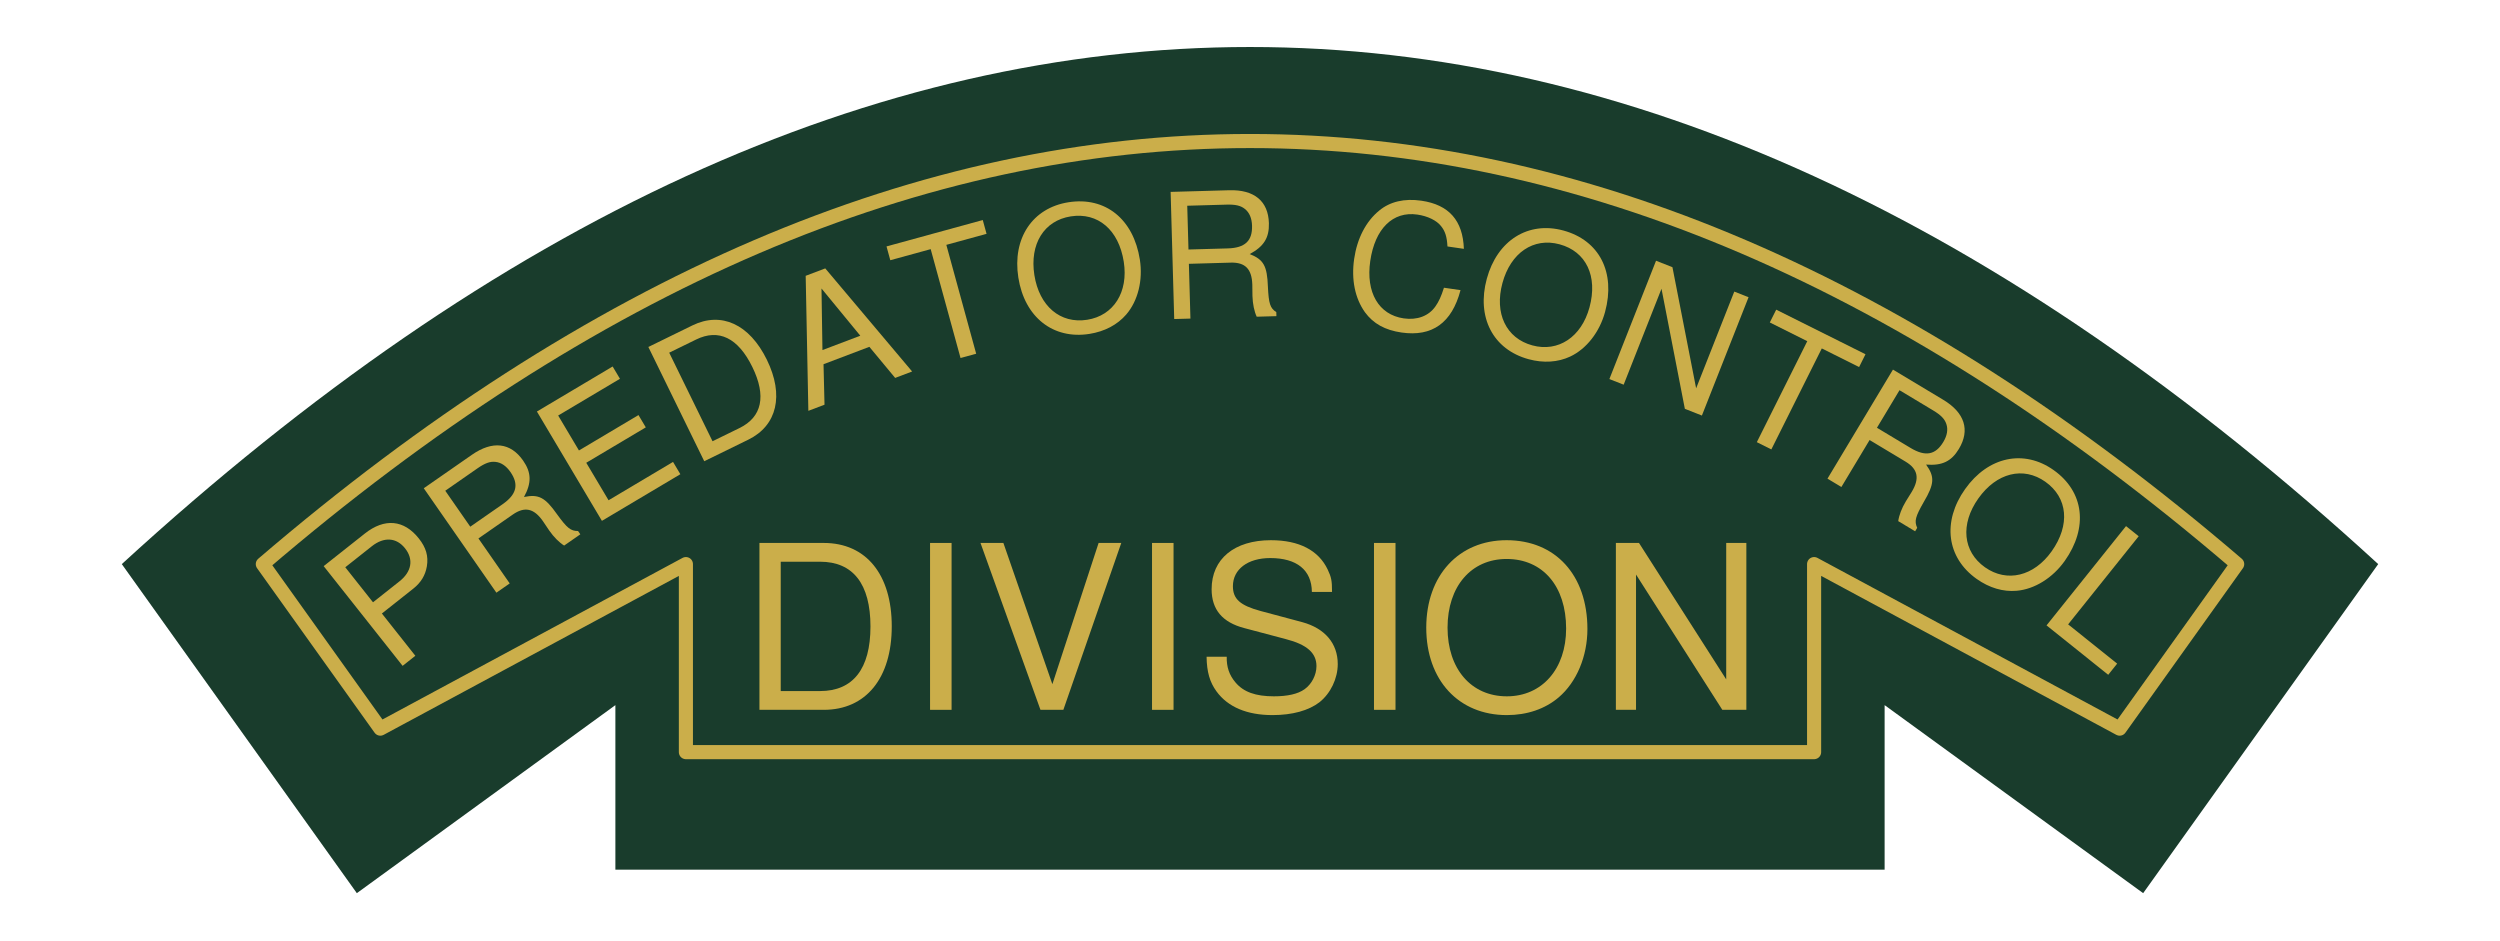
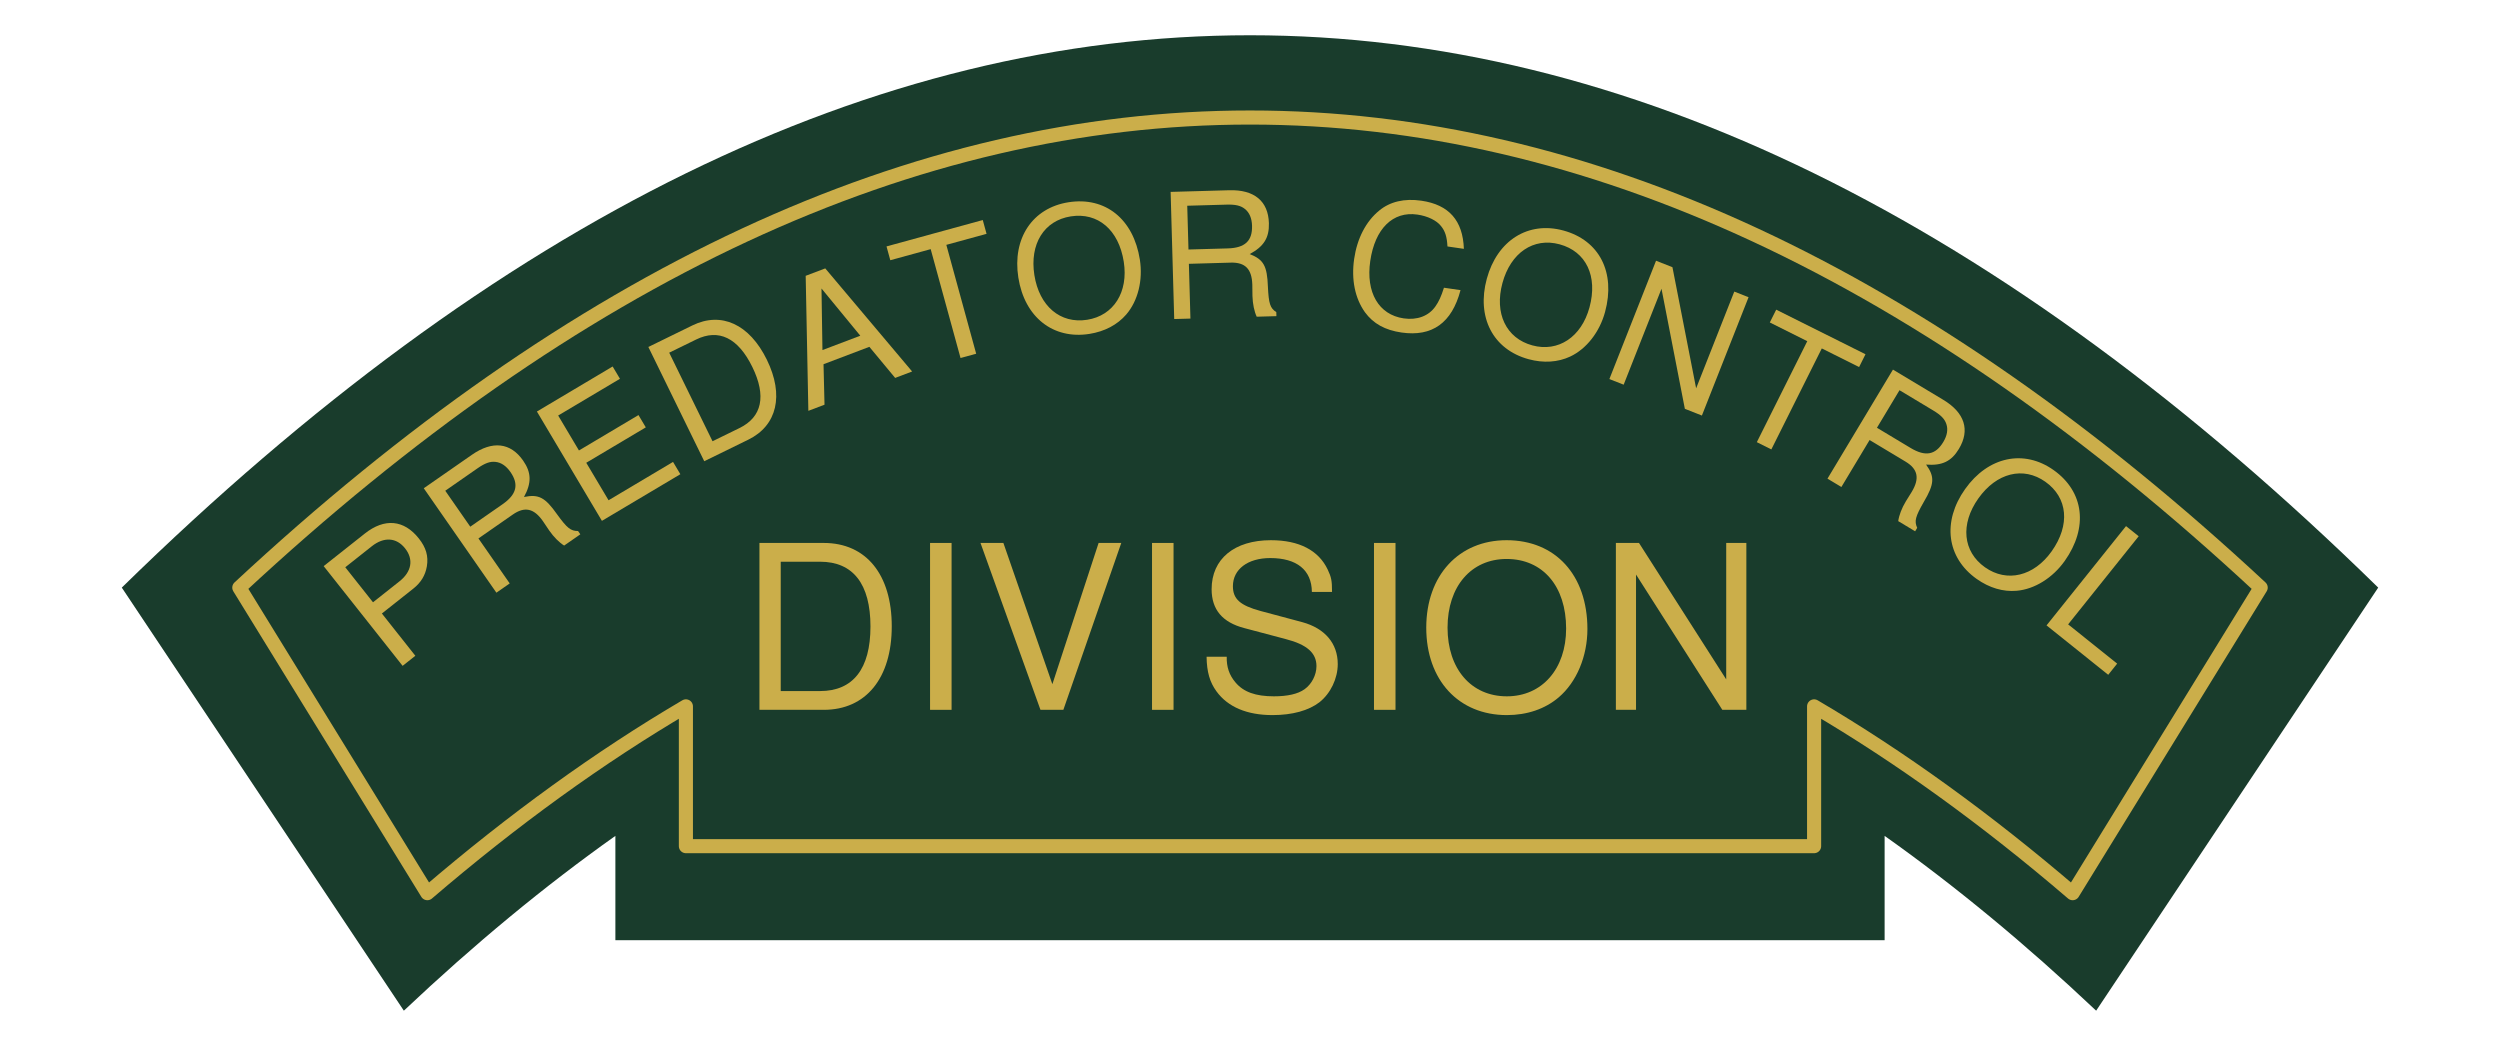
- <svg xmlns="http://www.w3.org/2000/svg" viewBox="0 0 234 88" role="img">
+ <svg xmlns="http://www.w3.org/2000/svg" viewBox="0 0 234 97" role="img">
  <g transform="translate(7 0.0) scale(2.2)" data-master-id="moosecop-division-notch-flash-v1" data-master-geometry-hash="876f02389de0b7ee40b48fe6dadce205e796485dfd29bdecac7bc0a234806410">
-     <path d="M2 24 Q50 -20 98 24 L88 38 L77 30 L77 37 H23 V30 L12 38 Z" fill="#193c2c" data-component="shared-base-border" />
-     <path d="M8 24 Q50 -12 92 24 L87 31 L74 24 V32 H26 V24 L13 31 Z" fill="none" stroke="#cbae4a" stroke-width="0.6" stroke-linejoin="round" stroke-linecap="round" data-component="shared-inset-border" />
+     <path d="M2 25 Q50 -22 98 25 L86 43 Q81.5 38.75 77 35.563 V40 H23 V35.563 Q18.5 38.75 14 43 Z" fill="#193c2c" data-component="shared-base-border" />
+     <path d="M7 25 Q50 -15 93 25 L85 38 Q79.5 33.286 74 30.053 V36 H26 V30.053 Q20.5 33.286 15 38 Z" fill="none" stroke="#cbae4a" stroke-width="0.6" stroke-linejoin="round" stroke-linecap="round" data-component="shared-inset-border" />
    <g data-caption="PREDATOR CONTROL">
      <path d="M184 309H413C470 309 515 326 554 361C598 401 617 448 617 515C617 652 536 729 392 729H91V0H184ZM184 391V647H378C467 647 520 599 520 519C520 439 467 391 378 391Z" fill="#cbae4a" transform="translate(15.35938 27.2116) rotate(-38.36684) scale(0.00742334 -0.00742334) translate(-333.5 0)" />
      <path d="M186 314H426C509 314 546 274 546 184L545 119C545 74 553 30 566 0H679V23C644 47 637 73 635 170C634 290 615 326 536 360C618 401 651 450 651 534C651 660 573 729 429 729H93V0H186ZM186 396V647H411C463 647 493 639 516 619C541 598 554 565 554 522C554 435 510 396 411 396Z" fill="#cbae4a" transform="translate(19.57081 24.08029) rotate(-34.8149) scale(0.00742334 -0.00742334) translate(-361 0)" />
      <path d="M183 332H580V414H183V647H595V729H90V0H613V82H183Z" fill="#cbae4a" transform="translate(23.98073 21.23583) rotate(-30.73669) scale(0.00742334 -0.00742334) translate(-333.5 0)" />
      <path d="M89 0H370C554 0 667 138 667 365C667 591 555 729 370 729H89ZM182 82V647H354C498 647 574 550 574 364C574 179 498 82 354 82Z" fill="#cbae4a" transform="translate(28.59423 18.73575) rotate(-26.06742) scale(0.00742334 -0.00742334) translate(-361 0)" />
      <path d="M474 219 549 0H653L397 729H277L17 0H116L193 219ZM448 297H216L336 629Z" fill="#cbae4a" transform="translate(33.40708 16.64603) rotate(-20.76679) scale(0.00742334 -0.00742334) translate(-333.5 0)" />
      <path d="M354 647H593V729H21V647H261V0H354Z" fill="#cbae4a" transform="translate(38.00304 15.1446) rotate(-15.33196) scale(0.00742334 -0.00742334) translate(-305.5 0)" />
      <path d="M389 741C180 741 38 587 38 359C38 130 179 -23 390 -23C479 -23 557 4 616 54C695 121 742 234 742 353C742 588 603 741 389 741ZM389 659C547 659 649 540 649 355C649 179 544 59 390 59C234 59 131 179 131 359C131 539 234 659 389 659Z" fill="#cbae4a" transform="translate(43.13131 14.0391) rotate(-8.921) scale(0.00742334 -0.00742334) translate(-389 0)" />
      <path d="M186 314H426C509 314 546 274 546 184L545 119C545 74 553 30 566 0H679V23C644 47 637 73 635 170C634 290 615 326 536 360C618 401 651 450 651 534C651 660 573 729 429 729H93V0H186ZM186 396V647H411C463 647 493 639 516 619C541 598 554 565 554 522C554 435 510 396 411 396Z" fill="#cbae4a" transform="translate(48.76418 13.51746) rotate(-1.61774) scale(0.00742334 -0.00742334) translate(-361 0)" />
      <path d="M662 503C633 663 541 741 381 741C283 741 204 710 150 650C84 578 48 474 48 356C48 236 85 133 153 62C210 4 282 -23 377 -23C555 -23 655 73 677 266H581C573 216 563 182 548 153C518 93 456 59 378 59C233 59 141 175 141 357C141 544 228 659 370 659C429 659 484 642 514 613C541 588 556 558 567 503Z" fill="#cbae4a" transform="translate(56.35172 13.961) rotate(8.2592) scale(0.00742334 -0.00742334) translate(-361 0)" />
      <path d="M389 741C180 741 38 587 38 359C38 130 179 -23 390 -23C479 -23 557 4 616 54C695 121 742 234 742 353C742 588 603 741 389 741ZM389 659C547 659 649 540 649 355C649 179 544 59 390 59C234 59 131 179 131 359C131 539 234 659 389 659Z" fill="#cbae4a" transform="translate(61.89003 15.11541) rotate(15.20166) scale(0.00742334 -0.00742334) translate(-389 0)" />
      <path d="M646 729H558V133L177 729H76V0H164V591L541 0H646Z" fill="#cbae4a" transform="translate(67.25805 16.9033) rotate(21.52435) scale(0.00742334 -0.00742334) translate(-361 0)" />
      <path d="M354 647H593V729H21V647H261V0H354Z" fill="#cbae4a" transform="translate(71.85874 18.95968) rotate(26.54404) scale(0.00742334 -0.00742334) translate(-305.5 0)" />
      <path d="M186 314H426C509 314 546 274 546 184L545 119C545 74 553 30 566 0H679V23C644 47 637 73 635 170C634 290 615 326 536 360C618 401 651 450 651 534C651 660 573 729 429 729H93V0H186ZM186 396V647H411C463 647 493 639 516 619C541 598 554 565 554 522C554 435 510 396 411 396Z" fill="#cbae4a" transform="translate(76.2746 21.3884) rotate(30.98306) scale(0.00742334 -0.00742334) translate(-361 0)" />
      <path d="M389 741C180 741 38 587 38 359C38 130 179 -23 390 -23C479 -23 557 4 616 54C695 121 742 234 742 353C742 588 603 741 389 741ZM389 659C547 659 649 540 649 355C649 179 544 59 390 59C234 59 131 179 131 359C131 539 234 659 389 659Z" fill="#cbae4a" transform="translate(81.00983 24.48792) rotate(35.32418) scale(0.00742334 -0.00742334) translate(-389 0)" />
      <path d="M173 729H80V0H533V82H173Z" fill="#cbae4a" transform="translate(85.03593 27.52633) rotate(38.68365) scale(0.00742334 -0.00742334) translate(-278 0)" />
    </g>
    <g data-caption="DIVISION">
      <path d="M89 0H370C554 0 667 138 667 365C667 591 555 729 370 729H89ZM182 82V647H354C498 647 574 550 574 364C574 179 498 82 354 82Z" fill="#cbae4a" transform="translate(31.778 30.2) rotate(0) scale(0.00973937 -0.00973937) translate(-361 0)" />
      <path d="M194 729H100V0H194Z" fill="#cbae4a" transform="translate(36.76768 30.2) rotate(0) scale(0.00973937 -0.00973937) translate(-139 0)" />
      <path d="M392 0 645 729H546L344 112L130 729H30L292 0Z" fill="#cbae4a" transform="translate(41.48953 30.2) rotate(0) scale(0.00973937 -0.00973937) translate(-333.5 0)" />
      <path d="M194 729H100V0H194Z" fill="#cbae4a" transform="translate(46.21139 30.2) rotate(0) scale(0.00973937 -0.00973937) translate(-139 0)" />
      <path d="M596 515C596 565 593 579 577 613C537 697 452 741 329 741C169 741 70 659 70 527C70 438 117 382 213 357L394 309C487 285 528 248 528 191C528 152 507 112 476 90C447 69 401 59 342 59C262 59 209 78 174 120C147 152 135 187 136 232H48C49 165 62 121 91 81C141 12 225 -23 336 -23C423 -23 494 -3 541 33C590 72 621 137 621 200C621 290 565 356 466 383L283 432C195 456 163 484 163 540C163 614 228 663 326 663C442 663 507 611 508 515Z" fill="#cbae4a" transform="translate(50.93324 30.2) rotate(0) scale(0.00973937 -0.00973937) translate(-333.5 0)" />
      <path d="M194 729H100V0H194Z" fill="#cbae4a" transform="translate(55.65509 30.2) rotate(0) scale(0.00973937 -0.00973937) translate(-139 0)" />
      <path d="M389 741C180 741 38 587 38 359C38 130 179 -23 390 -23C479 -23 557 4 616 54C695 121 742 234 742 353C742 588 603 741 389 741ZM389 659C547 659 649 540 649 355C649 179 544 59 390 59C234 59 131 179 131 359C131 539 234 659 389 659Z" fill="#cbae4a" transform="translate(60.91748 30.2) rotate(0) scale(0.00973937 -0.00973937) translate(-389 0)" />
      <path d="M646 729H558V133L177 729H76V0H164V591L541 0H646Z" fill="#cbae4a" transform="translate(68.342 30.2) rotate(0) scale(0.00973937 -0.00973937) translate(-361 0)" />
    </g>
  </g>
</svg>
